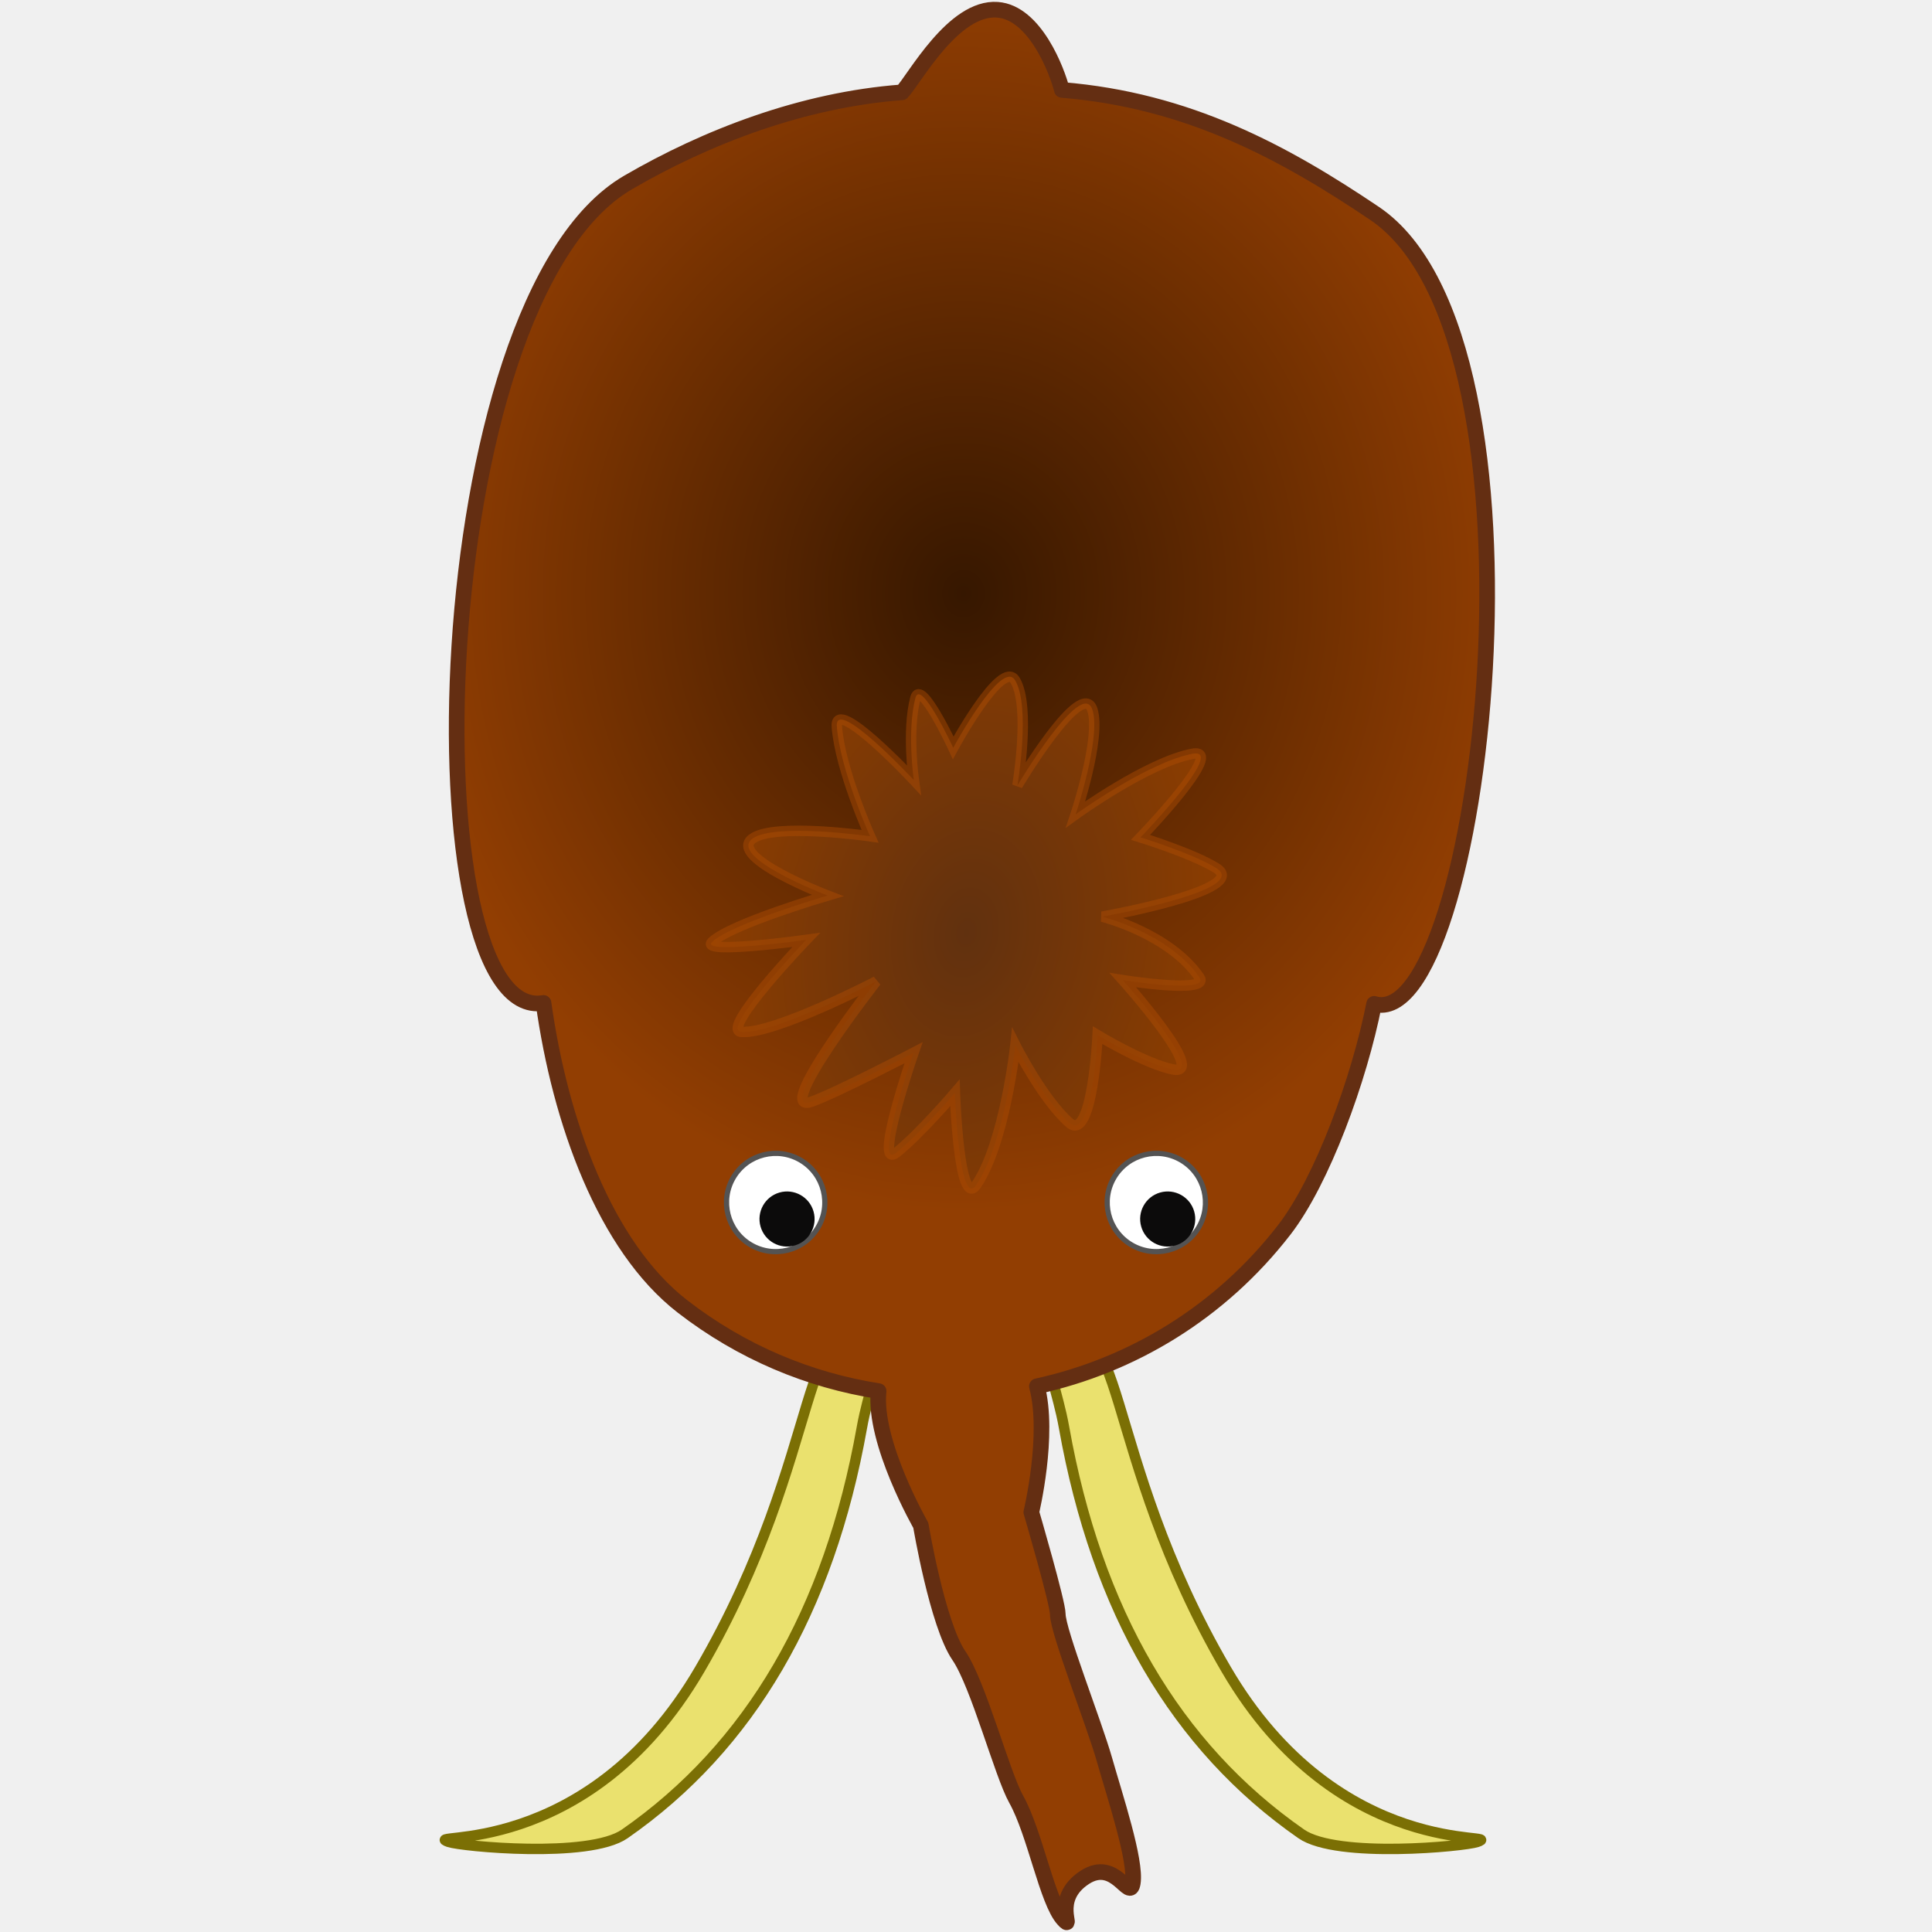
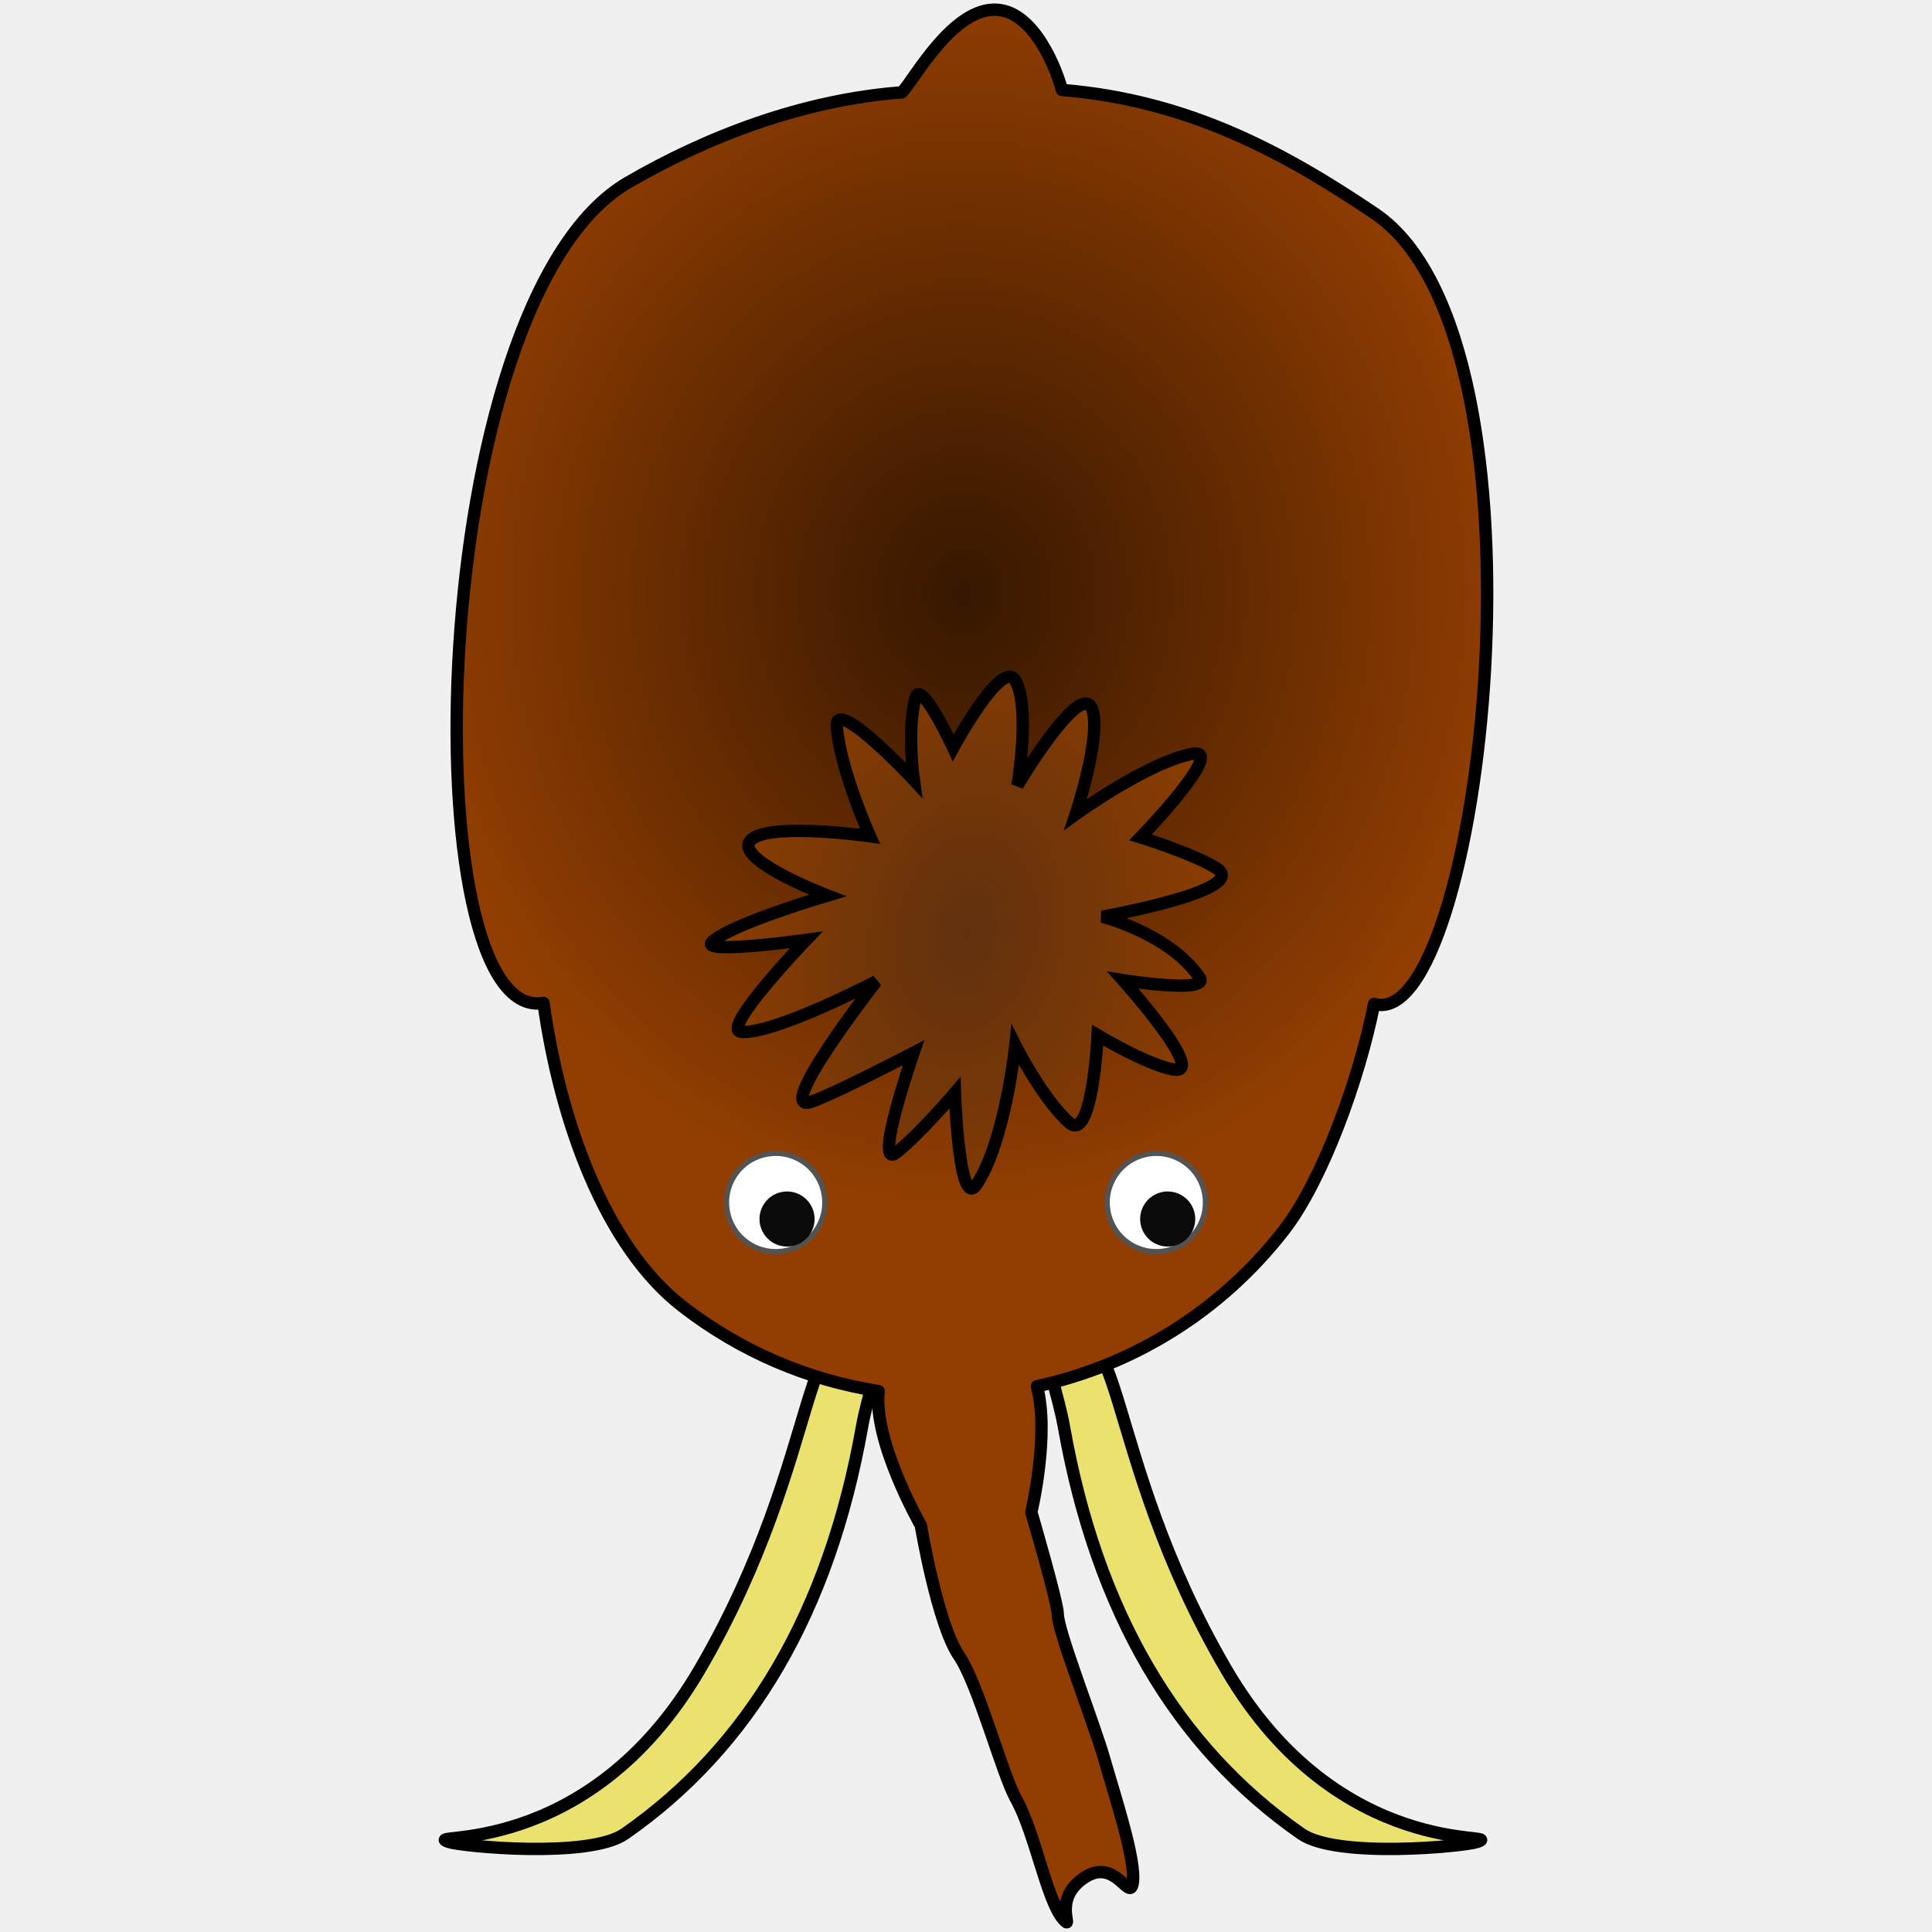
- <svg xmlns="http://www.w3.org/2000/svg" width="100px" height="100px" version="1.1" xml:space="preserve" style="fill-rule:evenodd;clip-rule:evenodd;">
-   <path d="M63.467,86.405c-6.576,-11.265 -5.213,-19.902 -8.955,-16.186c-0.428,0.426 0.23,1.796 0.563,3.667c1.697,9.514 5.79,16.525 12.278,21.035c1.854,1.289 8.453,0.643 9.109,0.418c1.639,-0.562 -7.149,1.082 -12.995,-8.934l0,0Z" style="fill:#eae16e;fill-rule:nonzero;stroke:#7b6f04;stroke-width:0.54px;" />
-   <path d="M36.221,86.405c6.575,-11.265 5.213,-19.902 8.954,-16.186c0.429,0.426 -0.229,1.796 -0.563,3.667c-1.696,9.514 -5.789,16.525 -12.277,21.036c-1.854,1.288 -8.454,0.642 -9.109,0.417c-1.64,-0.562 7.149,1.083 12.995,-8.934l0,0Z" style="fill:#eae16e;fill-rule:nonzero;stroke:#7b6f04;stroke-width:0.54px;" />
-   <path d="M53.67,71.754c0.671,2.522 -0.289,6.516 -0.289,6.516c0,0 1.373,4.695 1.37,5.278c-0.005,0.873 1.872,5.623 2.414,7.525c0.555,1.95 1.653,5.24 1.467,6.392c-0.161,1.002 -0.882,-1.337 -2.487,-0.291c-1.759,1.146 -0.492,2.835 -1.097,2.179c-0.851,-0.923 -1.469,-4.471 -2.454,-6.232c-0.727,-1.3 -1.958,-5.96 -2.958,-7.419c-1.117,-1.628 -1.975,-6.753 -1.975,-6.753c0,0 -2.469,-4.305 -2.184,-6.945c-3.586,-0.559 -7.084,-2.007 -10.155,-4.386c-4.003,-3.101 -6.333,-9.557 -7.19,-15.706c-6.869,1.194 -6.211,-36.31 4.377,-42.467c4.039,-2.349 9.008,-4.278 14.178,-4.666c0.656,-0.701 2.661,-4.437 4.936,-4.274c1.957,0.14 3.099,3.191 3.34,4.15c6.52,0.53 11.484,3.223 16.184,6.39c9.775,6.585 5.479,42.586 -0.022,40.915c-0.768,3.903 -2.686,9.158 -4.657,11.703c-3.317,4.282 -7.89,7.018 -12.798,8.091l0,0Z" style="fill:url(#_Radial1);fill-rule:nonzero;stroke:#642e12;stroke-width:0.81px;stroke-linecap:round;stroke-linejoin:round;" />
+ <svg xmlns="http://www.w3.org/2000/svg" width="100%" height="100%" viewBox="0 0 100 100" version="1.1" xml:space="preserve" style="fill-rule:evenodd;clip-rule:evenodd;">
+   <path d="M63.467,86.405c-6.576,-11.265 -5.213,-19.902 -8.955,-16.186c-0.428,0.426 0.23,1.796 0.563,3.667c1.697,9.514 5.79,16.525 12.278,21.035c1.854,1.289 8.453,0.643 9.109,0.418c1.639,-0.562 -7.149,1.082 -12.995,-8.934l0,0Z" style="fill:#eae16e;fill-rule:nonzero;stroke:#000;stroke-width:0.64px;" />
+   <path d="M36.221,86.405c6.575,-11.265 5.213,-19.902 8.954,-16.186c0.429,0.426 -0.229,1.796 -0.563,3.667c-1.696,9.514 -5.789,16.525 -12.277,21.036c-1.854,1.288 -8.454,0.642 -9.109,0.417c-1.64,-0.562 7.149,1.083 12.995,-8.934l0,0Z" style="fill:#eae16e;fill-rule:nonzero;stroke:#000;stroke-width:0.64px;" />
+   <path d="M53.67,71.754c0.671,2.522 -0.289,6.516 -0.289,6.516c0,0 1.373,4.695 1.37,5.278c-0.005,0.873 1.872,5.623 2.414,7.525c0.555,1.95 1.653,5.24 1.467,6.392c-0.161,1.002 -0.882,-1.337 -2.487,-0.291c-1.759,1.146 -0.492,2.835 -1.097,2.179c-0.851,-0.923 -1.469,-4.471 -2.454,-6.232c-0.727,-1.3 -1.958,-5.96 -2.958,-7.419c-1.117,-1.628 -1.975,-6.753 -1.975,-6.753c0,0 -2.469,-4.305 -2.184,-6.945c-3.586,-0.559 -7.084,-2.007 -10.155,-4.386c-4.003,-3.101 -6.333,-9.557 -7.19,-15.706c-6.869,1.194 -6.211,-36.31 4.377,-42.467c4.039,-2.349 9.008,-4.278 14.178,-4.666c0.656,-0.701 2.661,-4.437 4.936,-4.274c1.957,0.14 3.099,3.191 3.34,4.15c6.52,0.53 11.484,3.223 16.184,6.39c9.775,6.585 5.479,42.586 -0.022,40.915c-0.768,3.903 -2.686,9.158 -4.657,11.703c-3.317,4.282 -7.89,7.018 -12.798,8.091l0,0Z" style="fill:url(#_Radial1);fill-rule:nonzero;stroke:#000;stroke-width:0.64px;stroke-linecap:round;stroke-linejoin:round;" />
  <g>
    <g>
      <path d="M42.33,63.55c-0.722,1.204 -2.286,1.595 -3.49,0.872c-1.204,-0.722 -1.595,-2.286 -0.873,-3.49c0.723,-1.204 2.287,-1.595 3.491,-0.872c1.204,0.722 1.595,2.286 0.872,3.49Z" style="fill:#fff;stroke:#545353;stroke-width:0.27px;" />
      <path d="M41.129,64.467c-0.757,0.216 -1.546,-0.222 -1.763,-0.979c-0.216,-0.757 0.223,-1.547 0.98,-1.763c0.756,-0.216 1.546,0.223 1.762,0.979c0.217,0.757 -0.222,1.547 -0.979,1.763Z" style="fill:#0c0b0b;" />
    </g>
    <g>
      <path d="M62.033,63.55c-0.723,1.204 -2.287,1.595 -3.491,0.872c-1.204,-0.722 -1.595,-2.286 -0.872,-3.49c0.722,-1.204 2.286,-1.595 3.49,-0.872c1.204,0.722 1.595,2.286 0.873,3.49Z" style="fill:#fff;stroke:#545353;stroke-width:0.27px;" />
      <path d="M60.831,64.467c-0.756,0.216 -1.546,-0.222 -1.762,-0.979c-0.217,-0.757 0.222,-1.547 0.979,-1.763c0.757,-0.216 1.547,0.223 1.763,0.979c0.216,0.757 -0.223,1.547 -0.98,1.763Z" style="fill:#0c0b0b;" />
    </g>
  </g>
-   <path d="M62.081,50.587c-1.566,-2.277 -5.031,-3.141 -5.031,-3.141c0,0 7.724,-1.368 5.912,-2.509c-1.185,-0.747 -3.926,-1.596 -3.926,-1.596c0,0 4.504,-4.664 2.69,-4.325c-2.317,0.433 -6.05,3.133 -6.05,3.133c0,0 1.326,-3.97 0.867,-5.411c-0.542,-1.698 -3.881,3.916 -3.881,3.916c0,0 0.697,-4.071 -0.12,-5.442c-0.688,-1.154 -3.203,3.493 -3.203,3.493c0,0 -1.682,-3.625 -1.957,-2.581c-0.446,1.691 -0.086,4.247 -0.086,4.247c0,0 -4.099,-4.384 -3.982,-2.771c0.161,2.221 1.719,5.685 1.719,5.685c0,0 -4.948,-0.709 -6.085,0.123c-1.31,0.961 3.885,2.945 3.885,2.945c0,0 -4.992,1.468 -5.971,2.398c-0.704,0.669 4.866,-0.101 4.866,-0.101c0,0 -4.472,4.657 -3.364,4.758c1.666,0.152 6.99,-2.614 6.99,-2.614c0,0 -5.437,6.97 -3.341,6.228c1.269,-0.449 5.272,-2.532 5.272,-2.532c0,0 -2.129,6.153 -0.882,5.165c1.19,-0.944 3.024,-3.089 3.024,-3.089c0,0 0.204,6.098 1.109,4.76c1.479,-2.188 2.019,-7.228 2.019,-7.228c0,0 1.419,2.813 2.799,4.021c1.196,1.046 1.459,-4.537 1.459,-4.537c0,0 2.471,1.49 3.895,1.771c1.883,0.372 -2.588,-4.622 -2.588,-4.622c0,0 4.561,0.729 3.961,-0.144l0,0Z" style="fill:url(#_Radial2);fill-rule:nonzero;stroke:#b34d04;stroke-opacity:0.427;stroke-width:0.54px;" />
+   <path d="M62.081,50.587c-1.566,-2.277 -5.031,-3.141 -5.031,-3.141c0,0 7.724,-1.368 5.912,-2.509c-1.185,-0.747 -3.926,-1.596 -3.926,-1.596c0,0 4.504,-4.664 2.69,-4.325c-2.317,0.433 -6.05,3.133 -6.05,3.133c0,0 1.326,-3.97 0.867,-5.411c-0.542,-1.698 -3.881,3.916 -3.881,3.916c0,0 0.697,-4.071 -0.12,-5.442c-0.688,-1.154 -3.203,3.493 -3.203,3.493c0,0 -1.682,-3.625 -1.957,-2.581c-0.446,1.691 -0.086,4.247 -0.086,4.247c0,0 -4.099,-4.384 -3.982,-2.771c0.161,2.221 1.719,5.685 1.719,5.685c0,0 -4.948,-0.709 -6.085,0.123c-1.31,0.961 3.885,2.945 3.885,2.945c0,0 -4.992,1.468 -5.971,2.398c-0.704,0.669 4.866,-0.101 4.866,-0.101c0,0 -4.472,4.657 -3.364,4.758c1.666,0.152 6.99,-2.614 6.99,-2.614c0,0 -5.437,6.97 -3.341,6.228c1.269,-0.449 5.272,-2.532 5.272,-2.532c0,0 -2.129,6.153 -0.882,5.165c1.19,-0.944 3.024,-3.089 3.024,-3.089c0,0 0.204,6.098 1.109,4.76c1.479,-2.188 2.019,-7.228 2.019,-7.228c0,0 1.419,2.813 2.799,4.021c1.196,1.046 1.459,-4.537 1.459,-4.537c0,0 2.471,1.49 3.895,1.771c1.883,0.372 -2.588,-4.622 -2.588,-4.622c0,0 4.561,0.729 3.961,-0.144l0,0Z" style="fill:url(#_Radial2);fill-rule:nonzero;stroke:#000;stroke-width:0.64px;" />
  <defs>
    <radialGradient id="_Radial1" cx="0" cy="0" r="1" gradientUnits="userSpaceOnUse" gradientTransform="matrix(28.8791,0,0,31.8629,49.8666,30.7918)">
      <stop offset="0" style="stop-color:#361700;stop-opacity:1" />
      <stop offset="1" style="stop-color:#923e02;stop-opacity:1" />
    </radialGradient>
    <radialGradient id="_Radial2" cx="0" cy="0" r="1" gradientUnits="userSpaceOnUse" gradientTransform="matrix(13.0227,2.26822,-3.1974,18.3574,50.0187,48.2728)">
      <stop offset="0" style="stop-color:#61310f;stop-opacity:1" />
      <stop offset="1" style="stop-color:#8c3d00;stop-opacity:1" />
    </radialGradient>
  </defs>
</svg>
